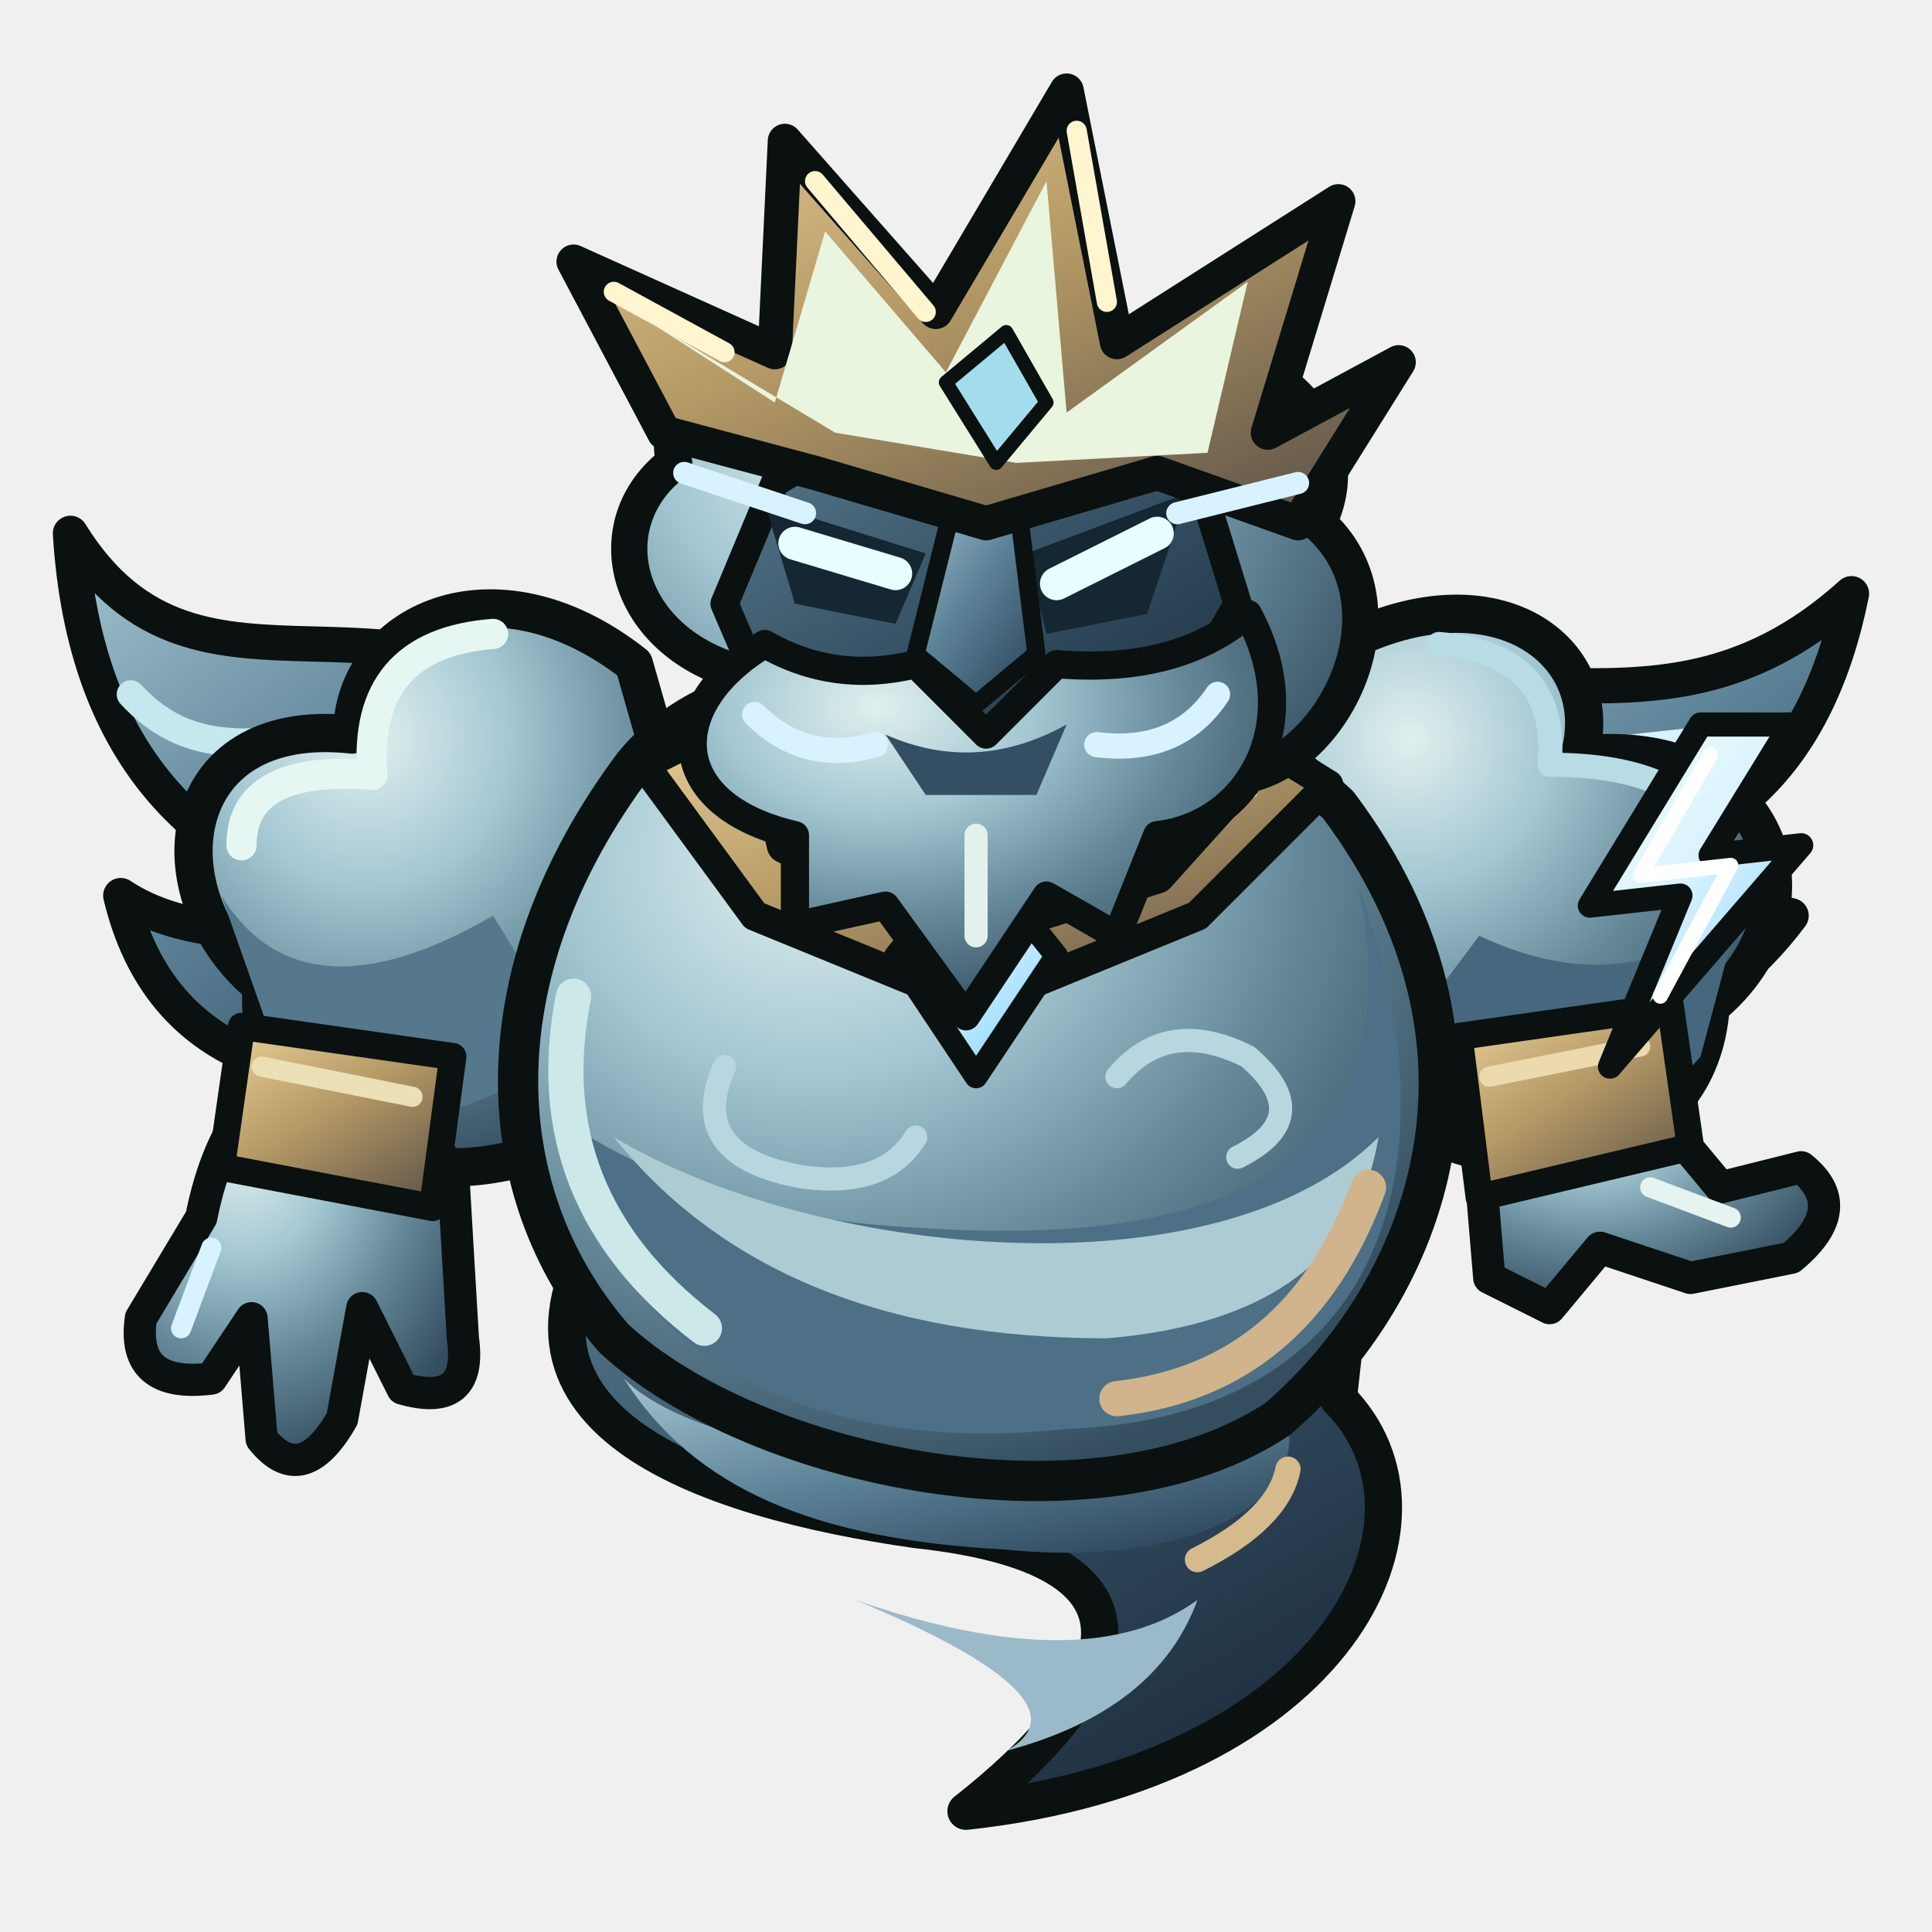
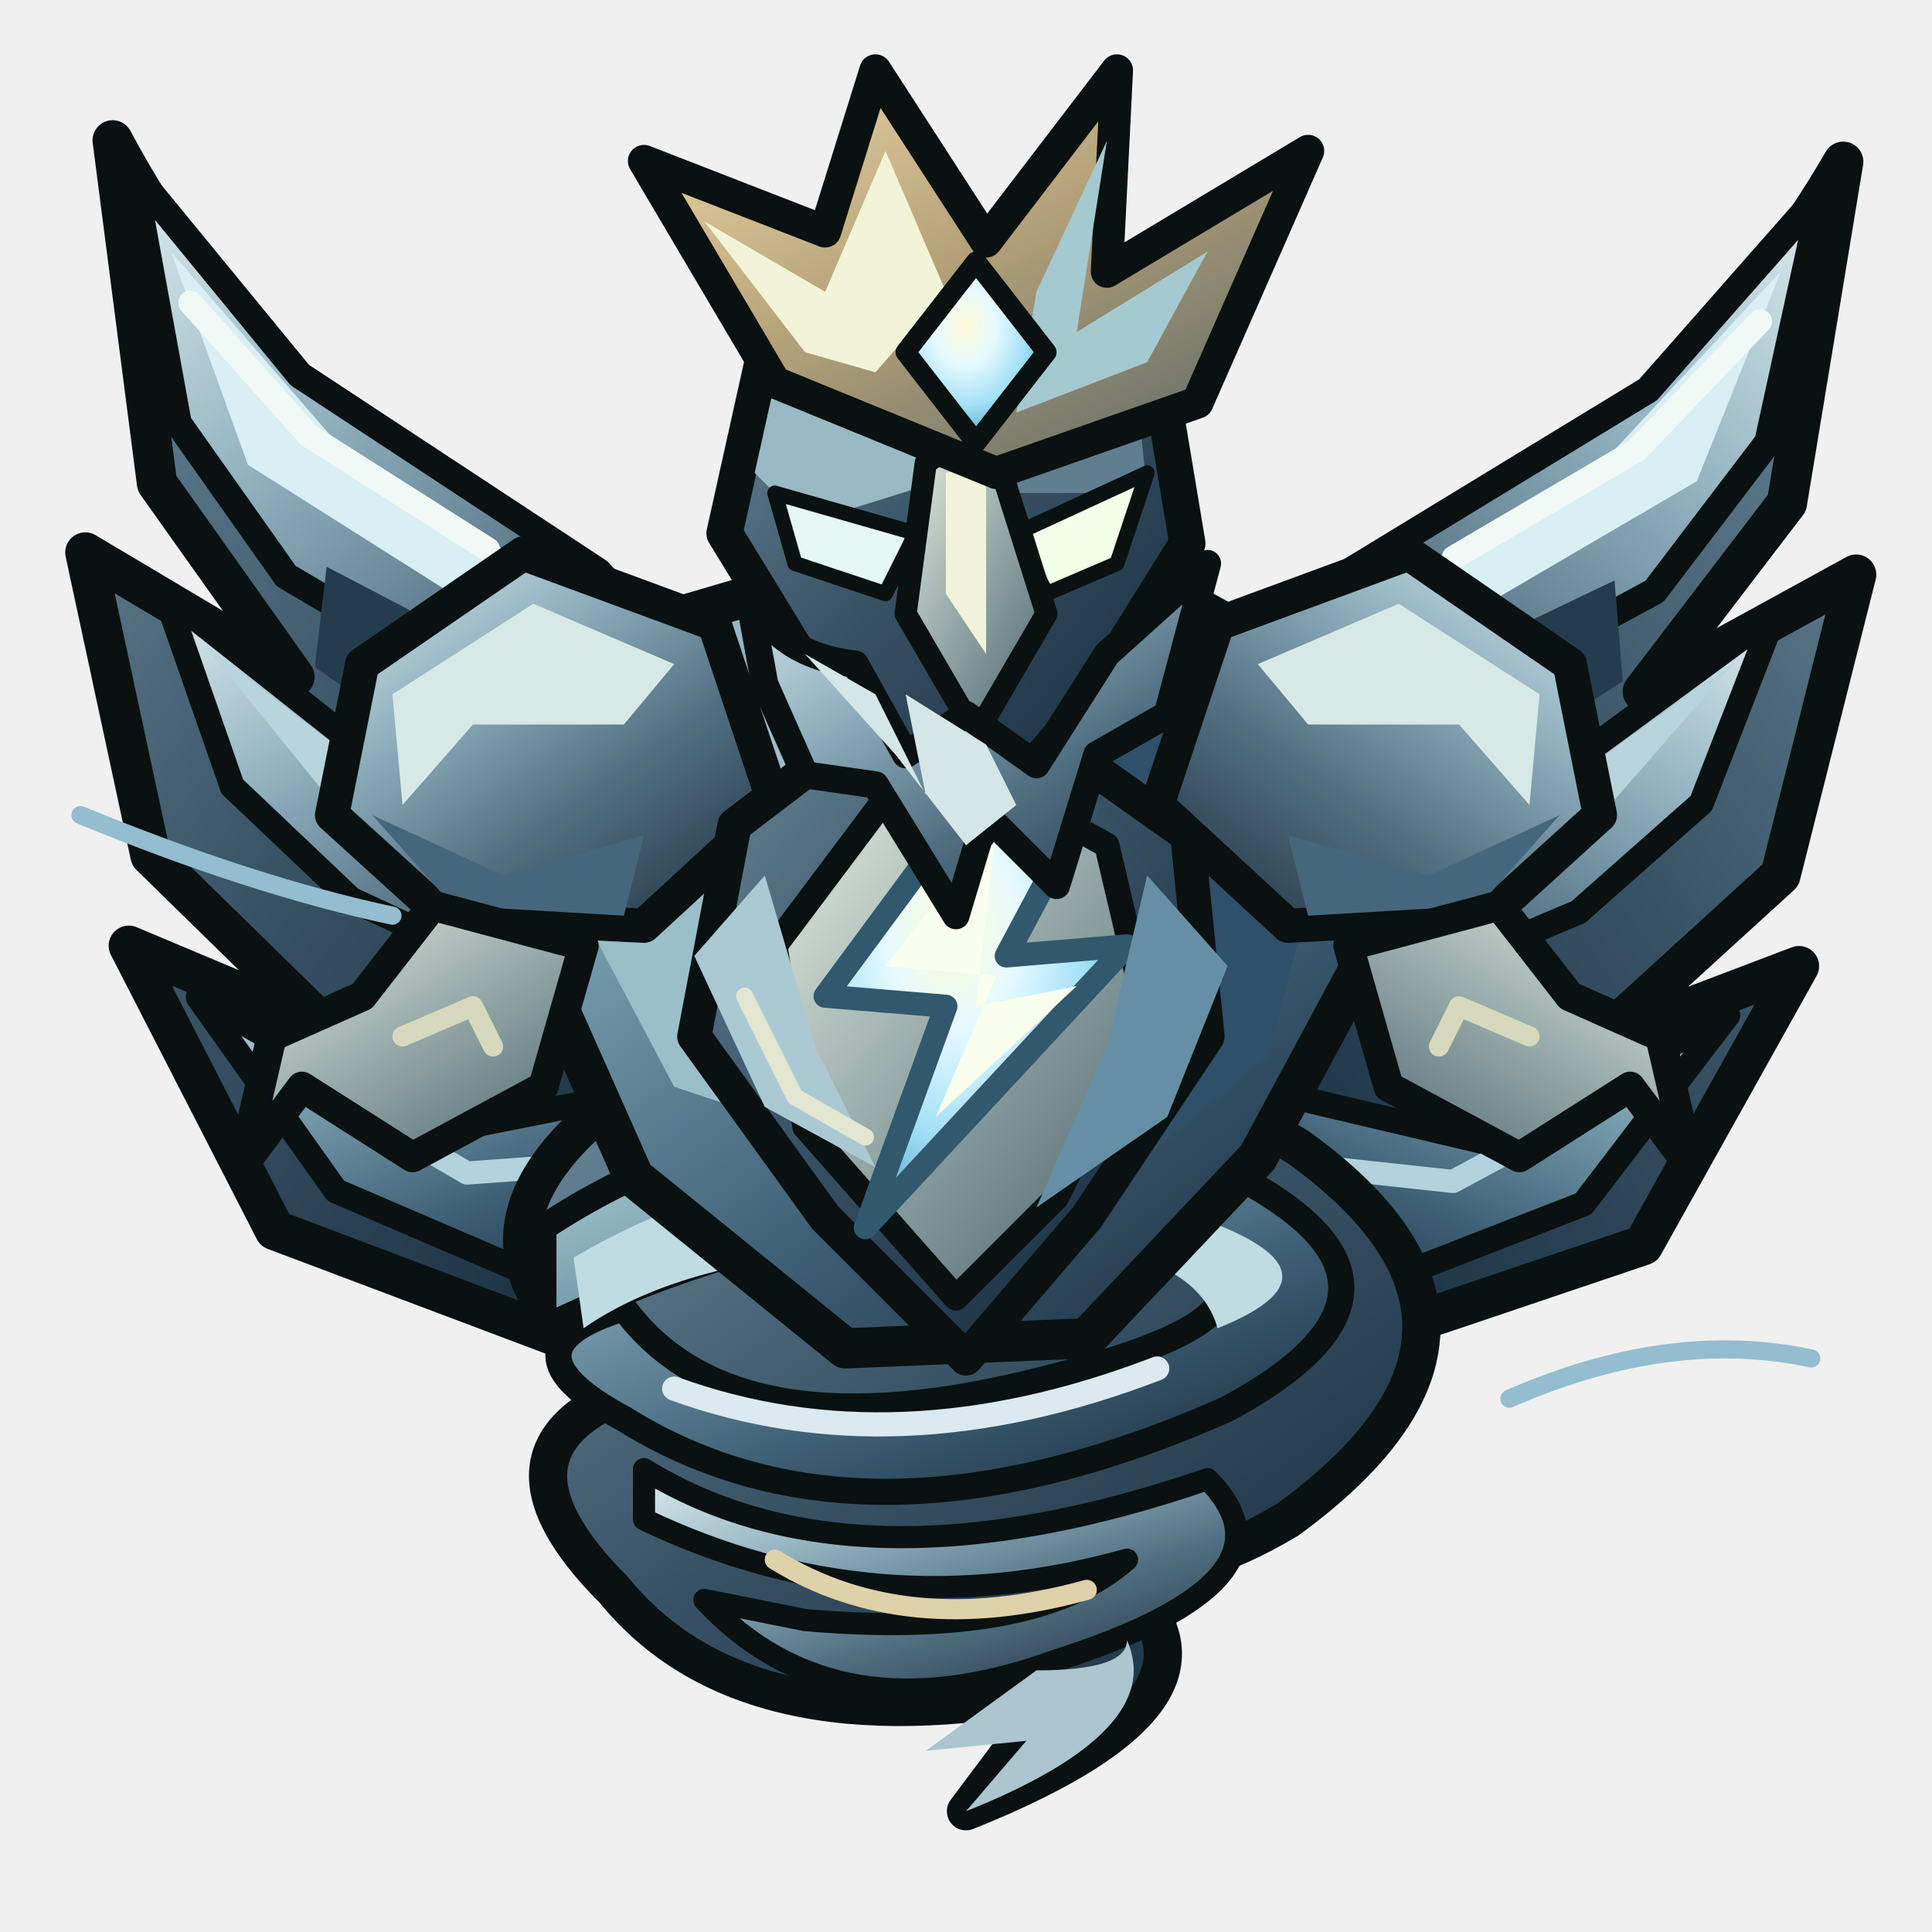
<svg xmlns="http://www.w3.org/2000/svg" viewBox="0 0 192 192" width="192" height="192">
  <defs>
-     <radialGradient id="tempestlord2-cloud" cx=".32" cy=".23" r=".8">
-       <stop offset="0" stop-color="#e0f0ee" />
-       <stop offset="0.333" stop-color="#a4c7d3" />
-       <stop offset="0.667" stop-color="#648798" />
-       <stop offset="1" stop-color="#344e60" />
+     <linearGradient id="boss_tempestlord_2-wing" x1="0" y1="0" x2="0.85" y2="1">
+       <stop offset="0" stop-color="#deeff0" />
+       <stop offset="0.333" stop-color="#93b3c1" />
+       <stop offset="0.667" stop-color="#516f82" />
+       <stop offset="1" stop-color="#243846" />
+     </linearGradient>
+     <linearGradient id="boss_tempestlord_2-cloud" x1="0" y1="0" x2="0.85" y2="1">
+       <stop offset="0" stop-color="#bbd9df" />
+       <stop offset="0.333" stop-color="#7499aa" />
+       <stop offset="0.667" stop-color="#3f5f75" />
+       <stop offset="1" stop-color="#1a2e41" />
+     </linearGradient>
+     <linearGradient id="boss_tempestlord_2-dark" x1="0" y1="0" x2="0.85" y2="1">
+       <stop offset="0" stop-color="#6f8d9f" />
+       <stop offset="0.5" stop-color="#385265" />
+       <stop offset="1" stop-color="#152b3c" />
+     </linearGradient>
+     <linearGradient id="boss_tempestlord_2-metal" x1="0" y1="0" x2="0.85" y2="1">
+       <stop offset="0" stop-color="#eff4e5" />
+       <stop offset="0.5" stop-color="#9baead" />
+       <stop offset="1" stop-color="#526a73" />
+     </linearGradient>
+     <radialGradient id="boss_tempestlord_2-bolt" cx="42%" cy="35%" r="67%">
+       <stop offset="0" stop-color="#fff9d8" />
+       <stop offset="0.333" stop-color="#e5faff" />
+       <stop offset="0.667" stop-color="#a4e0f7" />
+       <stop offset="1" stop-color="#519ebf" />
    </radialGradient>
-     <linearGradient id="tempestlord2-cloth" x1="0" y1="0" x2="0.8" y2="1">
-       <stop offset="0" stop-color="#a4c4d0" />
-       <stop offset="0.5" stop-color="#5e8499" />
-       <stop offset="1" stop-color="#2e485e" />
-     </linearGradient>
-     <linearGradient id="tempestlord2-dark" x1="0" y1="0" x2="0.8" y2="1">
-       <stop offset="0" stop-color="#57788a" />
-       <stop offset="0.5" stop-color="#344f63" />
-       <stop offset="1" stop-color="#1c2b3c" />
-     </linearGradient>
-     <linearGradient id="tempestlord2-bone" x1="0" y1="0" x2="0.8" y2="1">
-       <stop offset="0" stop-color="#f0ebd5" />
-       <stop offset="0.5" stop-color="#b5c5c9" />
-       <stop offset="1" stop-color="#647c8b" />
-     </linearGradient>
-     <linearGradient id="tempestlord2-gold" x1="0" y1="0" x2="0.8" y2="1">
-       <stop offset="0" stop-color="#ecd19b" />
-       <stop offset="0.5" stop-color="#b69a66" />
-       <stop offset="1" stop-color="#65594b" />
-     </linearGradient>
-     <linearGradient id="tempestlord2-stone" x1="0" y1="0" x2="0.8" y2="1">
-       <stop offset="0" stop-color="#b8c9ce" />
-       <stop offset="0.5" stop-color="#8499a3" />
-       <stop offset="1" stop-color="#4c6574" />
-     </linearGradient>
-     <linearGradient id="tempestlord2-rune" x1="0" y1="0" x2="0.8" y2="1">
-       <stop offset="0" stop-color="#f5fff3" />
-       <stop offset="0.5" stop-color="#d9f2ff" />
-       <stop offset="1" stop-color="#7fd4ff" />
+     <linearGradient id="boss_tempestlord_2-gold" x1="0" y1="0" x2="0.85" y2="1">
+       <stop offset="0" stop-color="#f3ddaa" />
+       <stop offset="0.5" stop-color="#b4a179" />
+       <stop offset="1" stop-color="#5e6a67" />
    </linearGradient>
  </defs>
-   <path d="M62 75 C40 54 20 74 7 53 Q9 86 41 91 Q21 95 12 89 Q17 110 45 107 L66 104Z" fill="url(#tempestlord2-cloth)" stroke="#0a1110" stroke-width="3.5" stroke-linecap="round" stroke-linejoin="round" />
-   <path d="M58 78 C38 65 24 81 13 69" fill="none" stroke="#c5e7ee" stroke-width="2.8" stroke-linecap="round" stroke-linejoin="round" />
-   <path d="M126 78 C145 58 163 78 184 59 Q179 84 156 86 L178 91 Q166 107 145 102 L129 110Z" fill="url(#tempestlord2-cloth)" stroke="#0a1110" stroke-width="3.5" stroke-linecap="round" stroke-linejoin="round" />
-   <path d="M135 78 Q153 75 174 73" fill="none" stroke="#d9f2ff" stroke-width="2.5" stroke-linecap="round" stroke-linejoin="round" />
-   <path d="M61 120 C46 141 70 149 91 152 C119 155 110 169 96 180 C133 176 145 151 133 139 L135 121Z" fill="url(#tempestlord2-dark)" stroke="#0a1110" stroke-width="3.7" stroke-linecap="round" stroke-linejoin="round" />
-   <path d="M62 137 C71 146.333 112 150 127 139 C132 148 120 156 100 154 C81 153 69 148 62 137Z" fill="url(#tempestlord2-cloth)" />
-   <path d="M85 159 Q108 167 119 159 Q115 170 100 174 Q109 169 85 159Z" fill="#9bbac9" />
-   <path d="M119 155 Q127 151 128 146" fill="none" stroke="#d5ba8b" stroke-width="2.5" stroke-linecap="round" stroke-linejoin="round" />
-   <g transform="translate(0 0)">
-     <path d="M63 66 C49 55 35 62 35 73 C17 71 15 89 26 98 C25 112 40 120 55 114 L73 101Z" fill="url(#tempestlord2-cloud)" stroke="#0a1110" stroke-width="3.8" stroke-linecap="round" stroke-linejoin="round" />
-     <path d="M130 66 C147 55 160 64 157 75 C176 73 182 90 170 100 C169 115 152 119 139 111 L123 98Z" fill="url(#tempestlord2-cloud)" stroke="#0a1110" stroke-width="3.8" stroke-linecap="round" stroke-linejoin="round" />
-     <path d="M22 89 Q30 102 49 91 L57 104 Q39 117 28 106Z" fill="#56788d" />
-     <path d="M173 90 Q162 100 147 93 L138 105 Q157 119 169 105Z" fill="#46677e" />
-     <path d="M24 84 Q24 76 37 77 Q36 64 49 63" fill="none" stroke="#e6f7f3" stroke-width="3" stroke-linecap="round" stroke-linejoin="round" />
-     <path d="M143 64 Q155 65 154 76 Q168 76 171 84" fill="none" stroke="#b7dce5" stroke-width="2.4" stroke-linecap="round" stroke-linejoin="round" />
-     <path d="M63 76 Q72 65 96 67 Q117 65 133 80 C151 104 142 128 127 141 C109 153 75 146 61 133 C48 118 48 96 63 76Z" fill="url(#tempestlord2-cloud)" stroke="#0a1110" stroke-width="4" stroke-linecap="round" stroke-linejoin="round" />
-     <path d="M135 88 C141 117 120 124 91 122 Q71 121 57 112 C59 133 79 145 106 142 C135 141 146 119 135 88Z" fill="#4d7086" />
-     <path d="M61 113 C81 125 121 129 137 113 Q134 131 110 133 Q77 133 61 113Z" fill="#adcbd3" />
-     <path d="M72 106 Q68 115 80 117 Q88 118 91 113 M111 107 Q116 101 124 105 Q131 111 123 115" fill="none" stroke="#b7d6df" stroke-width="2.3" stroke-linecap="round" stroke-linejoin="round" />
-     <path d="M57 99 Q53 119 70 132" fill="none" stroke="#cce8e8" stroke-width="3.5" stroke-linecap="round" stroke-linejoin="round" />
-     <path d="M136 118 Q129 137 111 139" fill="none" stroke="#d1b48b" stroke-width="3.5" stroke-linecap="round" stroke-linejoin="round" />
-     <path d="M64 76 L76 70 L96 81 L119 70 L132 78 L119 91 L97 100 L75 91Z" fill="url(#tempestlord2-gold)" stroke="#0a1110" stroke-width="3" stroke-linecap="round" stroke-linejoin="round" />
-     <path d="M70 77 L77 75 L97 86 L118 76 L125 79 L114 86 L97 94 L80 85Z" fill="#d7d5ba" />
-     <path d="M97 85 L105 95 L97 107 L89 95Z" fill="url(#tempestlord2-rune)" stroke="#0a1110" stroke-width="2.3" stroke-linecap="round" stroke-linejoin="round" />
-     <path d="M74 67 C62 64 59 52 67 46 C65 37 77 31 85 37 C94 26 108 30 113 38 C124 31 136 42 131 52 C140 60 133 75 124 77 L115 87 L96 93 L78 84Z" fill="url(#tempestlord2-cloud)" stroke="#0a1110" stroke-width="3.6" stroke-linecap="round" stroke-linejoin="round" />
-     <path d="M77 48 Q86 42 96 49 Q107 41 119 47 L123 60 L115 74 L97 85 L78 74 L72 60Z" fill="url(#tempestlord2-dark)" stroke="#0a1110" stroke-width="2.8" stroke-linecap="round" stroke-linejoin="round" />
-     <path d="M76 50 L92 55 L89 62 L79 60Z" fill="#142732" />
-     <path d="M102 55 L118 49 L114 61 L104 63Z" fill="#142732" />
-     <path d="M79 54 L89 57 M105 58 L115 53" fill="none" stroke="#e8ffff" stroke-width="3.3" stroke-linecap="round" stroke-linejoin="round" />
-     <path d="M95 49 L101 49 L103 65 L97 70 L91 65Z" fill="url(#tempestlord2-cloth)" stroke="#0a1110" stroke-width="1.8" stroke-linecap="round" stroke-linejoin="round" />
-     <path d="M76 64 Q83 68 91 66 L98 73 L105 66 Q117 67 124 61 C130 72 124 82 115 83 L111 93 L104 89 L96 101 L88 90 L79 92 L79 83 C66 80 66 70 76 64Z" fill="url(#tempestlord2-cloud)" stroke="#0a1110" stroke-width="2.8" stroke-linecap="round" stroke-linejoin="round" />
-     <path d="M75 71 Q80 76 87 74 M109 74 Q117 75 121 69" fill="none" stroke="#d9f2ff" stroke-width="2.5" stroke-linecap="round" stroke-linejoin="round" />
-     <path d="M88 73 Q97 77 106 72 L103 79 L92 79Z" fill="#344f64" />
-     <path d="M97 83 L97 93" fill="none" stroke="#e3f1ec" stroke-width="2.3" stroke-linecap="round" stroke-linejoin="round" />
-     <path d="M66 43 L57 26 L77 35 L78 14 L93 31 L106 9 L111 34 L133 20 L126 43 L139 36 L129 52 L115 47 L98 52 L81 47Z" fill="url(#tempestlord2-gold)" stroke="#0a1110" stroke-width="3.4" stroke-linecap="round" stroke-linejoin="round" />
-     <path d="M63 31 L77 40 L82 23 L94 37 L104 18 L106 41 L124 28 L120 45 L101 46 L83 43Z" fill="#e9f5de" />
-     <path d="M94 38 L100 33 L104 40 L99 46Z" fill="#a3dded" stroke="#0a1110" stroke-width="1.4" stroke-linecap="round" stroke-linejoin="round" />
-     <path d="M61 29 L72 35 M81 18 L92 31 M107 13 L110 30" fill="none" stroke="#fff5cf" stroke-width="2" stroke-linecap="round" stroke-linejoin="round" />
-     <path d="M68 47 L80 51 M117 51 L129 48" fill="none" stroke="#d9f2ff" stroke-width="2.2" stroke-linecap="round" stroke-linejoin="round" />
-   </g>
-   <g transform="translate(0 1)">
-     <path d="M34 104 Q23 105 20 120 L14 130 Q13 137 21 136 L25 130 L26 142 Q30 147 34 140 L36 129 L40 137 Q47 139 46 132 L45 115Z" fill="url(#tempestlord2-cloud)" stroke="#0a1110" stroke-width="3.2" stroke-linecap="round" stroke-linejoin="round" />
-     <path d="M24 101 L45 104 L43 119 L22 115Z" fill="url(#tempestlord2-gold)" stroke="#0a1110" stroke-width="2.7" stroke-linecap="round" stroke-linejoin="round" />
-     <path d="M26 105 L41 108" fill="none" stroke="#ebdfb5" stroke-width="2" stroke-linecap="round" stroke-linejoin="round" />
-     <path d="M21 123 L18 131" fill="none" stroke="#d9f2ff" stroke-width="2" stroke-linecap="round" stroke-linejoin="round" />
-   </g>
-   <g transform="translate(0 -1)">
-     <path d="M150 105 Q160 101 166 113 L171 119 L179 117 Q184 121 178 126 L168 128 L159 125 L154 131 L148 128 L147 116Z" fill="url(#tempestlord2-cloud)" stroke="#0a1110" stroke-width="3.2" stroke-linecap="round" stroke-linejoin="round" />
-     <path d="M145 104 L166 101 L168 115 L147 120Z" fill="url(#tempestlord2-gold)" stroke="#0a1110" stroke-width="2.7" stroke-linecap="round" stroke-linejoin="round" />
-     <path d="M148 108 L163 105" fill="none" stroke="#ecd9ae" stroke-width="2" stroke-linecap="round" stroke-linejoin="round" />
-     <path d="M164 119 L172 122" fill="none" stroke="#e5f4f0" stroke-width="2" stroke-linecap="round" stroke-linejoin="round" />
-   </g>
-   <g transform="translate(0 -1)">
-     <path d="M169 73 L158 91 L167 90 L160 107 L179 85 L170 86 L178 73Z" fill="url(#tempestlord2-rune)" stroke="#0a1110" stroke-width="2.4" stroke-linecap="round" stroke-linejoin="round" />
-     <path d="M170 76 L163 88 L172 87 L165 100" fill="none" stroke="#ffffff" stroke-width="1.5" stroke-linecap="round" stroke-linejoin="round" />
+   <g stroke-linecap="round" stroke-linejoin="round">
+     <g>
+       <g transform="rotate(1 71 83)">
+         <path d="M79 76 C55 56 29 49 10 15 L15 49 29 68 8 56 15 86 33 103 13 95 28 123 56 133 80 116Z" fill="url(#boss_tempestlord_2-dark)" stroke="#0a1110" stroke-width="4" />
+         <path d="M12 18 L29 38 59 57 78 77 70 88 51 71 28 58 17 43Z" fill="url(#boss_tempestlord_2-wing)" stroke="#0a1110" stroke-width="2.7" />
+         <path d="M16 26 L34 46 60 61 66 68 47 61 24 47Z" fill="#d8eff4" />
+         <path d="M18 31 L30 44 48 55" fill="none" stroke="#f0f9f5" stroke-width="2.4" />
+         <path d="M16 60 L37 76 64 84 74 96 62 102 35 90 23 79Z" fill="url(#boss_tempestlord_2-wing)" stroke="#0a1110" stroke-width="2.5" />
+         <path d="M20 65 L39 79 59 86 62 91 36 84Z" fill="#b8d5de" />
+         <path d="M20 100 L44 113 67 108 76 119 56 128 34 119Z" fill="url(#boss_tempestlord_2-cloud)" stroke="#0a1110" stroke-width="2.5" />
+         <path d="M31 108 L47 117 58 116" fill="none" stroke="#b2d2de" stroke-width="2.3" />
+         <path d="M32 57 L42 62 37 71 31 67Z" fill="#243d4e" />
+         <path d="M51 75 L58 78 53 85 47 81Z" fill="#2c485b" />
+       </g>
+     </g>
+     <g transform="translate(192 0) scale(-1 1)">
+       <g transform="rotate(-1 71 83)">
+         <path d="M79 76 C55 56 29 49 10 15 L15 49 29 68 8 56 15 86 33 103 13 95 28 123 56 133 80 116Z" fill="url(#boss_tempestlord_2-dark)" stroke="#0a1110" stroke-width="4" />
+         <path d="M12 18 L29 38 59 57 78 77 70 88 51 71 28 58 17 43Z" fill="url(#boss_tempestlord_2-wing)" stroke="#0a1110" stroke-width="2.7" />
+         <path d="M16 26 L34 46 60 61 66 68 47 61 24 47Z" fill="#d8eff4" />
+         <path d="M18 31 L30 44 48 55" fill="none" stroke="#f0f9f5" stroke-width="2.4" />
+         <path d="M16 60 L37 76 64 84 74 96 62 102 35 90 23 79Z" fill="url(#boss_tempestlord_2-wing)" stroke="#0a1110" stroke-width="2.5" />
+         <path d="M20 65 L39 79 59 86 62 91 36 84Z" fill="#b8d5de" />
+         <path d="M20 100 L44 113 67 108 76 119 56 128 34 119Z" fill="url(#boss_tempestlord_2-cloud)" stroke="#0a1110" stroke-width="2.5" />
+         <path d="M31 108 L47 117 58 116" fill="none" stroke="#b2d2de" stroke-width="2.3" />
+         <path d="M32 57 L42 62 37 71 31 67Z" fill="#243d4e" />
+         <path d="M51 75 L58 78 53 85 47 81Z" fill="#2c485b" />
+       </g>
+     </g>
+     <path d="M59 111 Q96 94 129 114 Q154 132 128 151 Q118 157 110 156 Q126 168 96 180 L105 168 Q74 174 61 158 Q47 144 63 138 Q43 125 59 111Z" fill="url(#boss_tempestlord_2-dark)" stroke="#0a1110" stroke-width="3.8" />
+     <path d="M54 122 Q81 104 119 115 Q146 127 122 140 Q86 156 62 141 Q49 134 62 130 Q73 145 104 137 Q132 130 115 123 Q87 116 54 132Z" fill="url(#boss_tempestlord_2-cloud)" stroke="#0a1110" stroke-width="2.6" />
+     <path d="M57 125 Q82 110 116 120 Q136 126 121 132 Q118 121 88 124 Q68 125 58 132Z" fill="#bfdce3" />
+     <path d="M67 138 Q89 146 115 136" fill="none" stroke="#daeaf0" stroke-width="2.4" />
+     <path d="M64 146 Q85 159 120 147 Q130 157 105 165 Q83 173 70 159 L80 161 Q103 163 112 155 Q87 162 64 151Z" fill="url(#boss_tempestlord_2-wing)" stroke="#0a1110" stroke-width="2.2" />
+     <path d="M77 155 Q90 163 108 158" fill="none" stroke="#dfd1a9" stroke-width="2" />
+     <path d="M103 166 Q112 166 112 163 Q116 172 96 180 L102 173 92 174Z" fill="#abc6cf" />
+     <g transform="translate(0 0)">
+       <path d="M65 62 L82 57 111 56 131 67 139 89 125 115 108 133 84 134 63 117 51 90Z" fill="url(#boss_tempestlord_2-cloud)" stroke="#0a1110" stroke-width="4" />
+       <path d="M61 77 L78 64 87 74 76 88 76 111 67 108 58 91Z" fill="#9abfc9" />
+       <path d="M118 66 L132 82 126 105 110 118 113 94 105 79Z" fill="#304f68" />
+       <g>
+         <path d="M71 62 L52 55 36 66 33 81 44 91 64 92 77 80Z" fill="url(#boss_tempestlord_2-wing)" stroke="#0a1110" stroke-width="3.4" />
+         <path d="M39 69 L53 60 67 66 62 72 47 72 40 80Z" fill="#d7e9e6" />
+         <path d="M37 81 L50 87 64 83 62 91 45 90Z" fill="#46667b" />
+         <path d="M43 90 L58 94 54 108 41 115 30 108 24 116 27 103 36 99Z" fill="url(#boss_tempestlord_2-metal)" stroke="#0a1110" stroke-width="3" />
+         <path d="M40 103 L47 100 49 104" fill="none" stroke="#d6d9bc" stroke-width="2" />
+       </g>
+       <g transform="translate(192 0) scale(-1 1)">
+         <path d="M71 62 L52 55 36 66 33 81 44 91 64 92 77 80Z" fill="url(#boss_tempestlord_2-wing)" stroke="#0a1110" stroke-width="3.4" />
+         <path d="M39 69 L53 60 67 66 62 72 47 72 40 80Z" fill="#d7e9e6" />
+         <path d="M37 81 L50 87 64 83 62 91 45 90Z" fill="#46667b" />
+         <path d="M43 90 L58 94 54 108 41 115 30 108 24 116 27 103 36 99Z" fill="url(#boss_tempestlord_2-metal)" stroke="#0a1110" stroke-width="3" />
+         <path d="M40 103 L47 100 49 104" fill="none" stroke="#d6d9bc" stroke-width="2" />
+       </g>
+       <path d="M94 66 L118 83 120 103 108 121 96 135 82 121 69 103 73 82Z" fill="url(#boss_tempestlord_2-dark)" stroke="#0a1110" stroke-width="3.4" />
+       <path d="M92 74 L110 84 114 101 105 119 95 129 80 112 77 94Z" fill="url(#boss_tempestlord_2-metal)" stroke="#0a1110" stroke-width="2.5" />
+       <g transform="translate(96 100) scale(1) translate(-96 -100)">
+         <path d="M99 76 L82 99 94 100 86 122 112 94 100 95 108 80Z" fill="url(#boss_tempestlord_2-bolt)" stroke="#32586e" stroke-width="2.3" />
+         <path d="M99 82 L88 96 99 97 93 111 107 98 97 100Z" fill="#faffed" />
+       </g>
+       <path d="M76 87 L69 95 76 110 87 116 81 104Z" fill="#abc9d3" />
+       <path d="M114 87 L122 96 116 111 103 120 110 104Z" fill="#668fa5" />
+       <path d="M74 99 L79 109 86 113" fill="none" stroke="#e3e7d1" stroke-width="1.7" />
+       <path d="M76 35 L95 26 115 36 118 54 108 70 97 83 83 71 72 53Z" fill="url(#boss_tempestlord_2-dark)" stroke="#0a1110" stroke-width="3.6" />
+       <path d="M77 38 L95 31 96 47 80 52 75 47Z" fill="#99bac4" />
+       <path d="M98 31 L113 39 114 49 101 49Z" fill="#617e90" />
+       <path d="M77 49 L91 53 88 59 79 56Z" fill="#e3f8f5" stroke="#0a1110" stroke-width="1.5" />
+       <path d="M101 53 L114 47 111 56 104 59Z" fill="#f2ffe9" stroke="#0a1110" stroke-width="1.5" />
+       <path d="M92 46 L98 42 104 61 97 73 90 61Z" fill="url(#boss_tempestlord_2-metal)" stroke="#0a1110" stroke-width="2.2" />
+       <path d="M94 47 L98 46 98 65 94 59Z" fill="#f2f3da" />
+       <path d="M74 57 Q76 65 85 66 L90 75 96 71 103 76 110 65 120 56 116 71 109 75 105 88 98 81 95 91 87 78 80 77 76 68Z" fill="url(#boss_tempestlord_2-wing)" stroke="#0a1110" stroke-width="2.7" />
+       <path d="M80 65 L87 69 92 79 90 69 98 74 101 80 96 84 89 75Z" fill="#d4e6e6" />
+       <path d="M77 38 L64 16 82 23 87 7 98 24 111 7 110 27 130 15 119 40 99 47Z" fill="url(#boss_tempestlord_2-gold)" stroke="#0a1110" stroke-width="3.2" />
+       <path d="M70 22 L82 29 88 15 94 29 87 37 80 35Z" fill="#f2f4d7" />
+       <path d="M103 29 L110 14 107 33 120 25 114 36 101 41Z" fill="#a5c9d0" />
+       <path d="M97 26 L104 35 97 44 90 35Z" fill="url(#boss_tempestlord_2-bolt)" stroke="#0a1110" stroke-width="2" />
+     </g>
+     <path d="M8 81 Q25 88 39 91 M150 139 Q166 132 180 135" fill="none" stroke="#94bdcf" stroke-width="1.8" />
  </g>
</svg>
